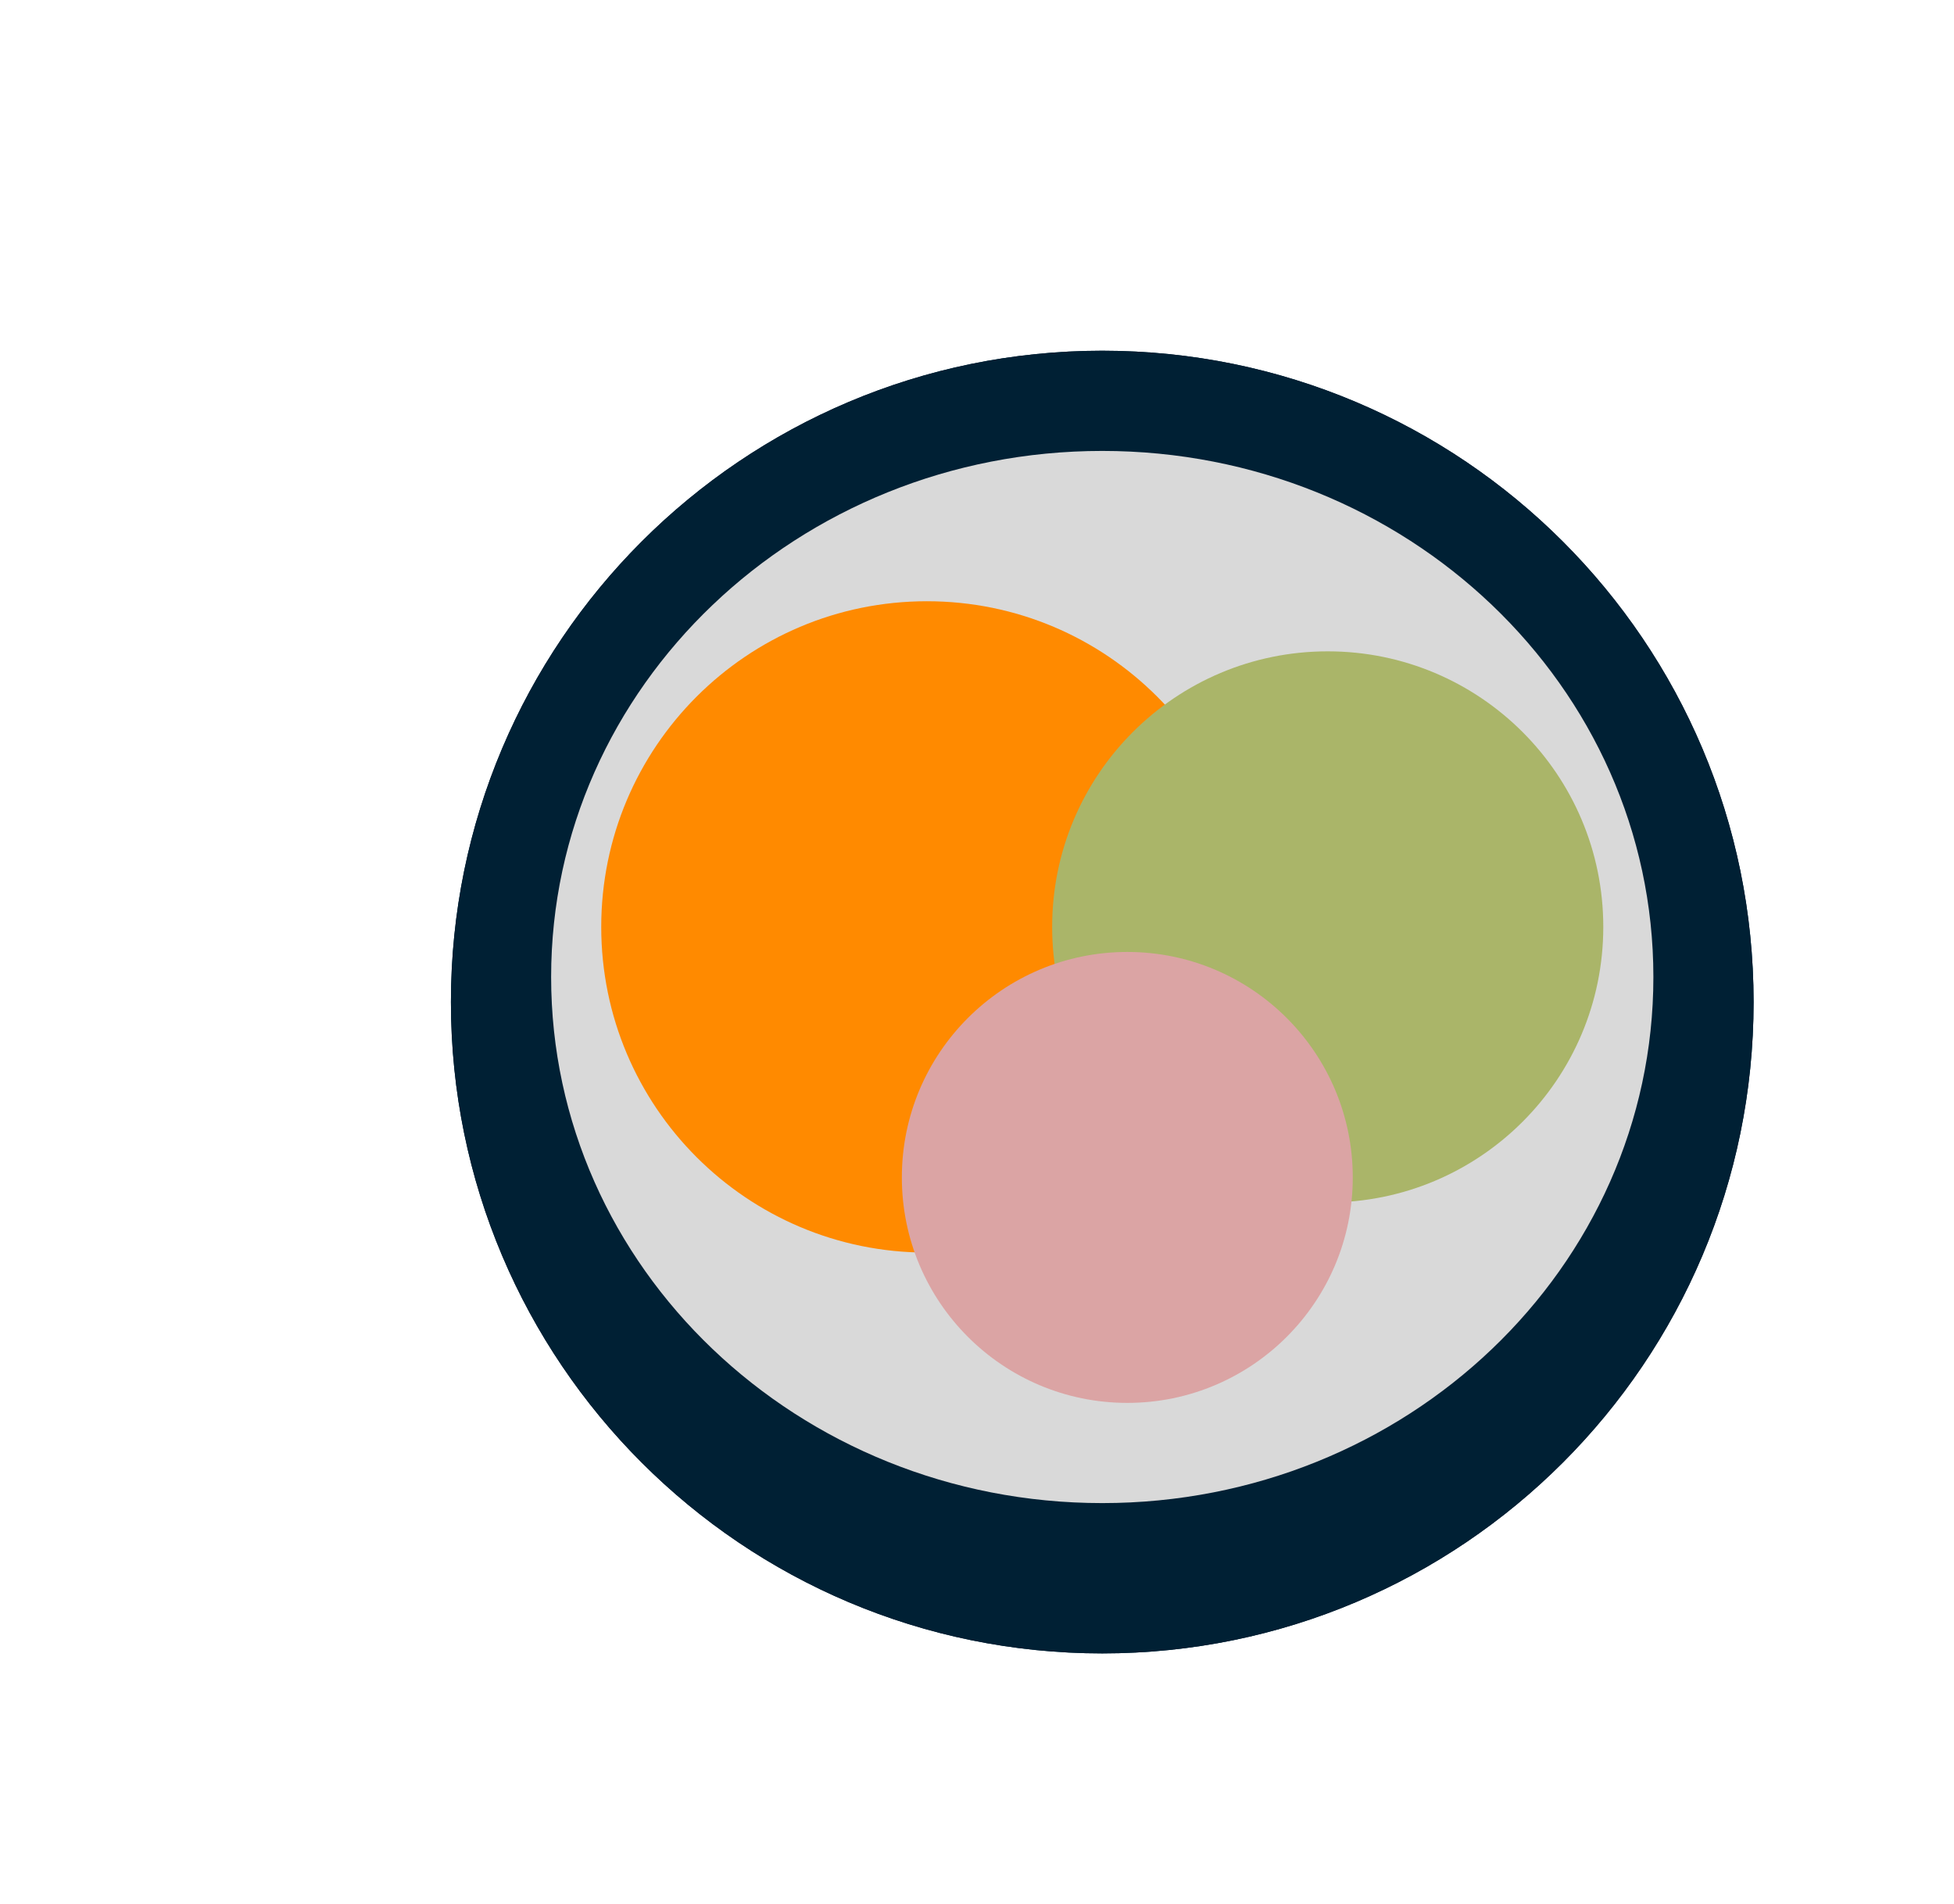
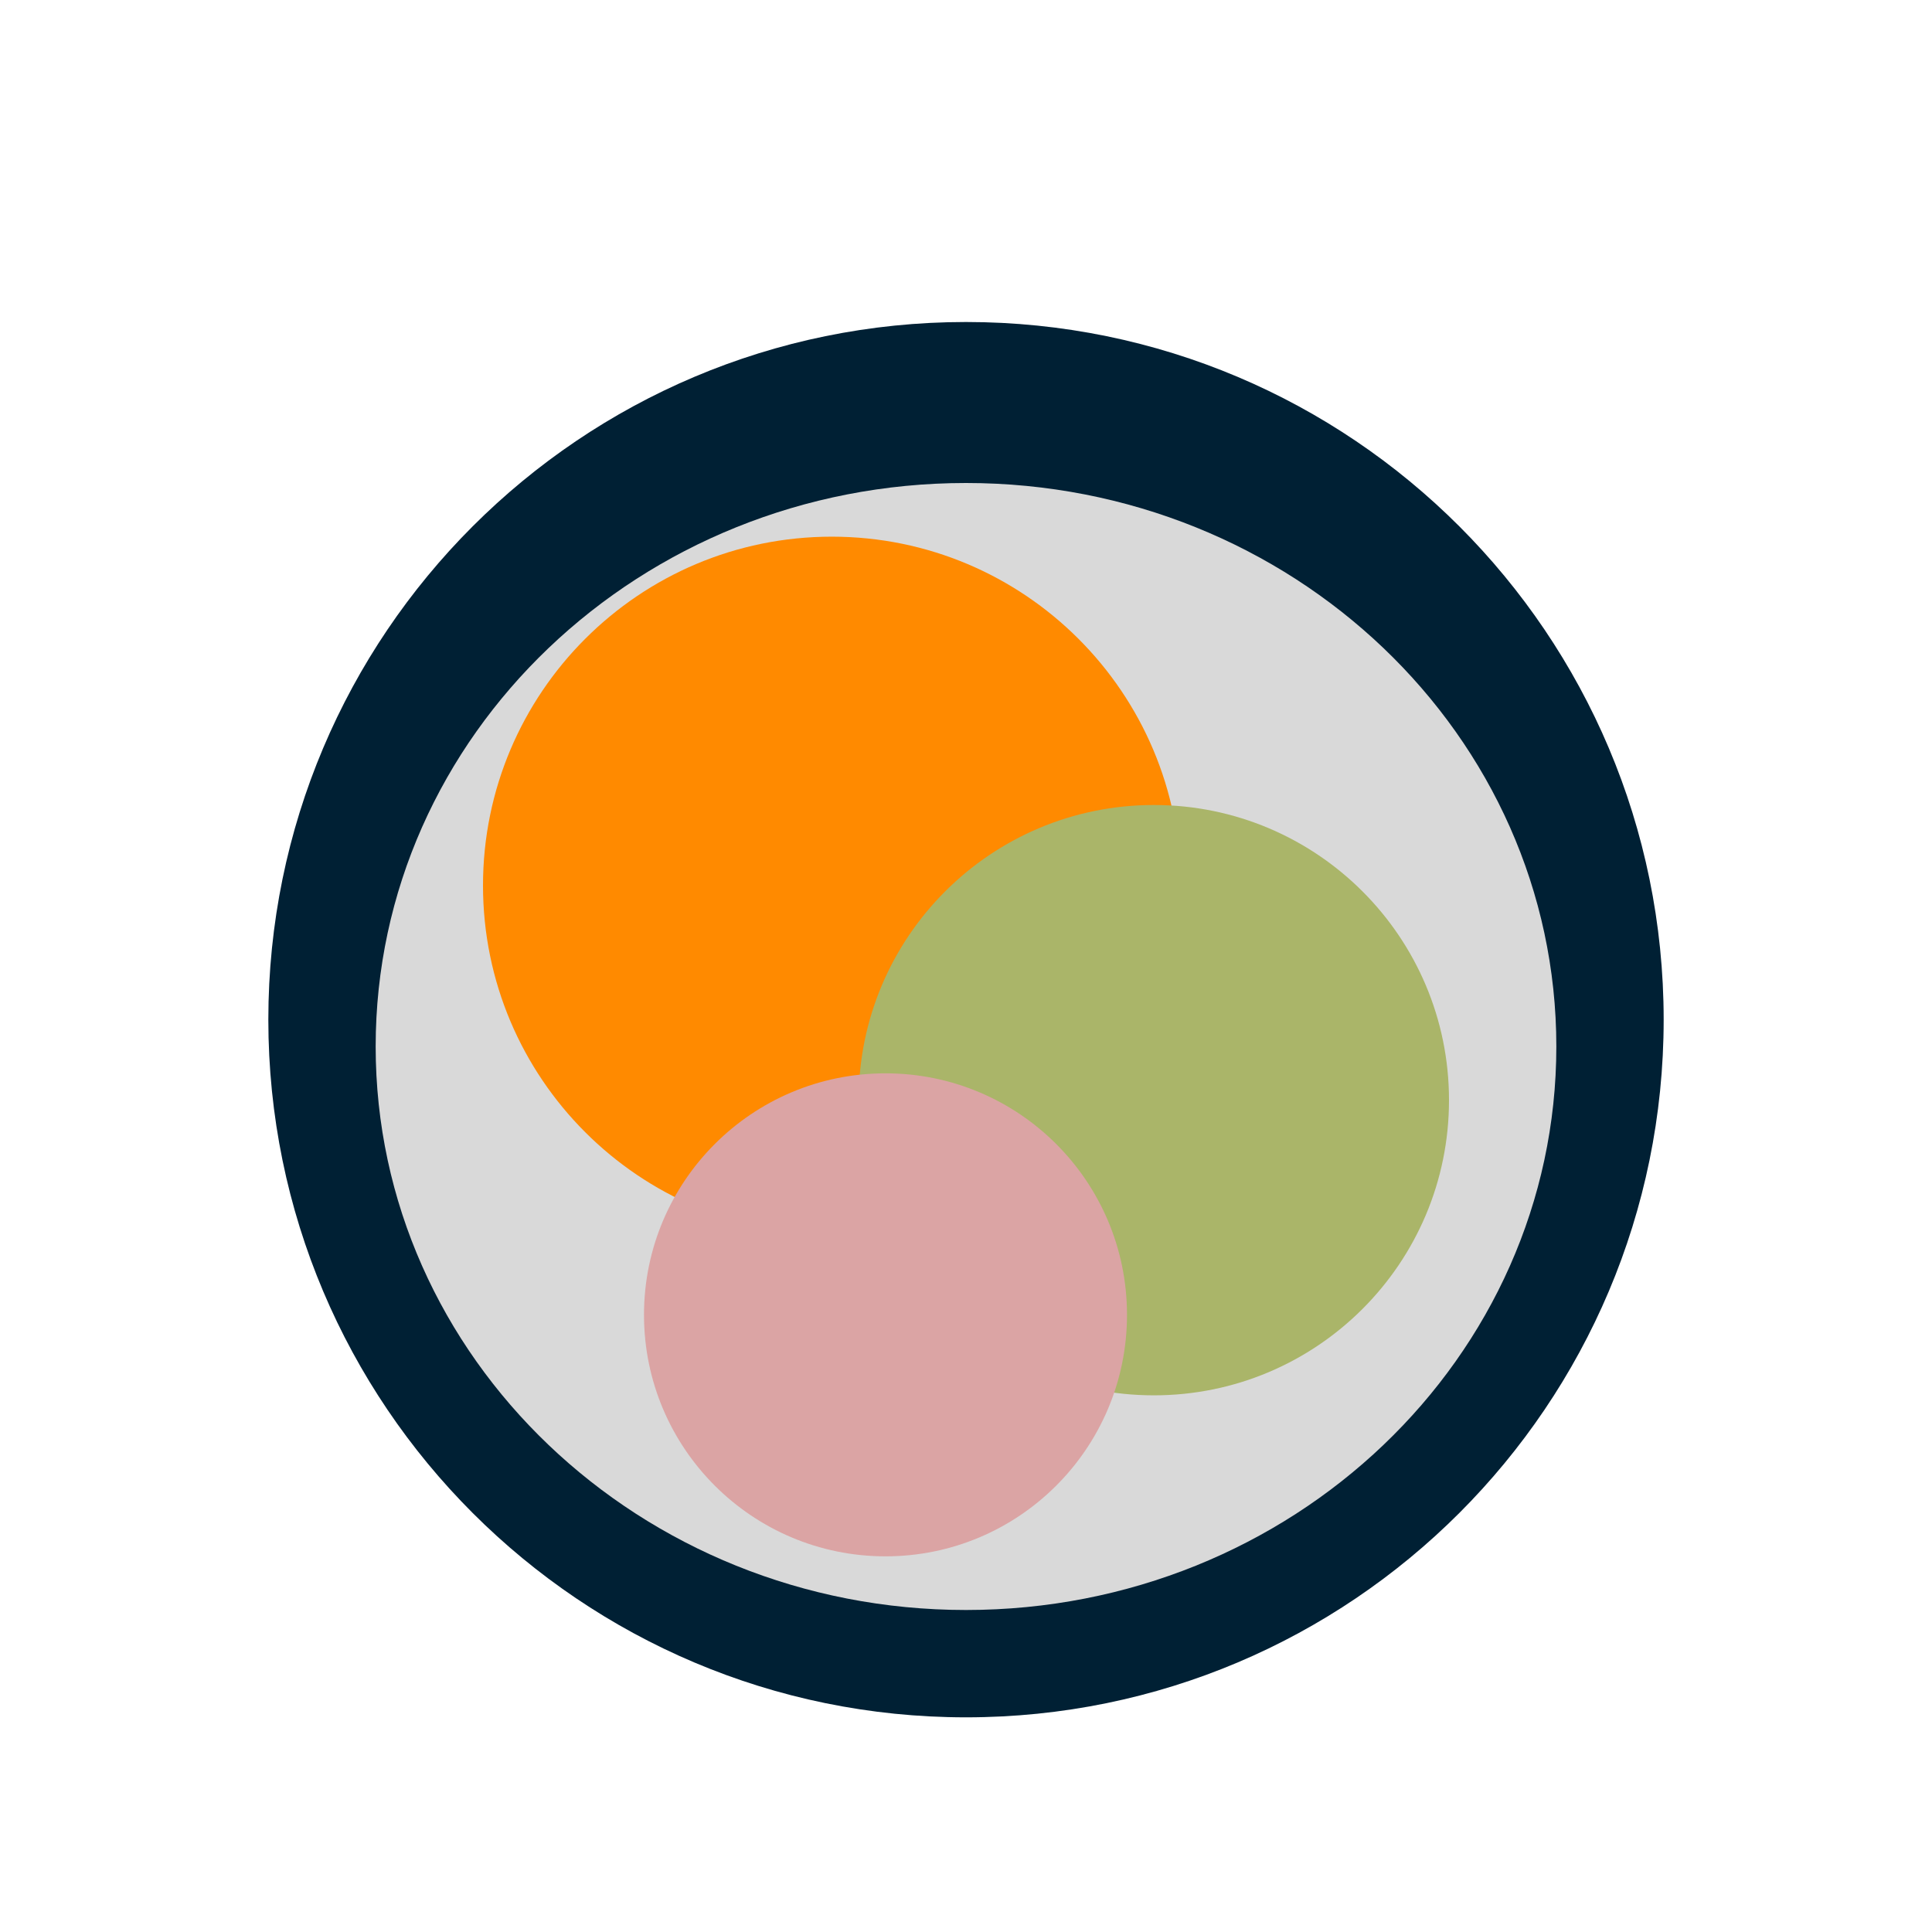
- <svg xmlns="http://www.w3.org/2000/svg" width="39" height="38" viewBox="0 0 39 38" fill="none">
-   <circle cx="22" cy="20" r="13" fill="#002034" />
-   <circle cx="22" cy="20" r="13" fill="#002034" />
-   <ellipse cx="22" cy="19.5" rx="11" ry="10.5" fill="#D9D9D9" />
-   <circle cx="18.5" cy="18.5" r="6.5" fill="#FF8A00" />
-   <path d="M32 18.5C32 21.538 29.538 24 26.5 24C23.462 24 21 21.538 21 18.5C21 15.462 23.462 13 26.5 13C29.538 13 32 15.462 32 18.5Z" fill="#AAB569" />
-   <circle cx="22.5" cy="23.5" r="4.5" fill="#DBA4A4" />
+ <svg xmlns="http://www.w3.org/2000/svg" width="36" height="36" viewBox="0 0 36 36" fill="none">
+   <circle cx="18" cy="19" r="13" fill="#002034" />
+   <ellipse cx="18" cy="19.5" rx="11" ry="10.5" fill="#D9D9D9" />
+   <circle cx="15.5" cy="16.5" r="6.5" fill="#FF8A00" />
+   <path d="M27 20.5C27 23.538 24.538 26 21.5 26C18.462 26 16 23.538 16 20.5C16 17.462 18.462 15 21.5 15C24.538 15 27 17.462 27 20.5Z" fill="#AAB569" />
+   <circle cx="16.5" cy="24.5" r="4.5" fill="#DBA4A4" />
</svg>
